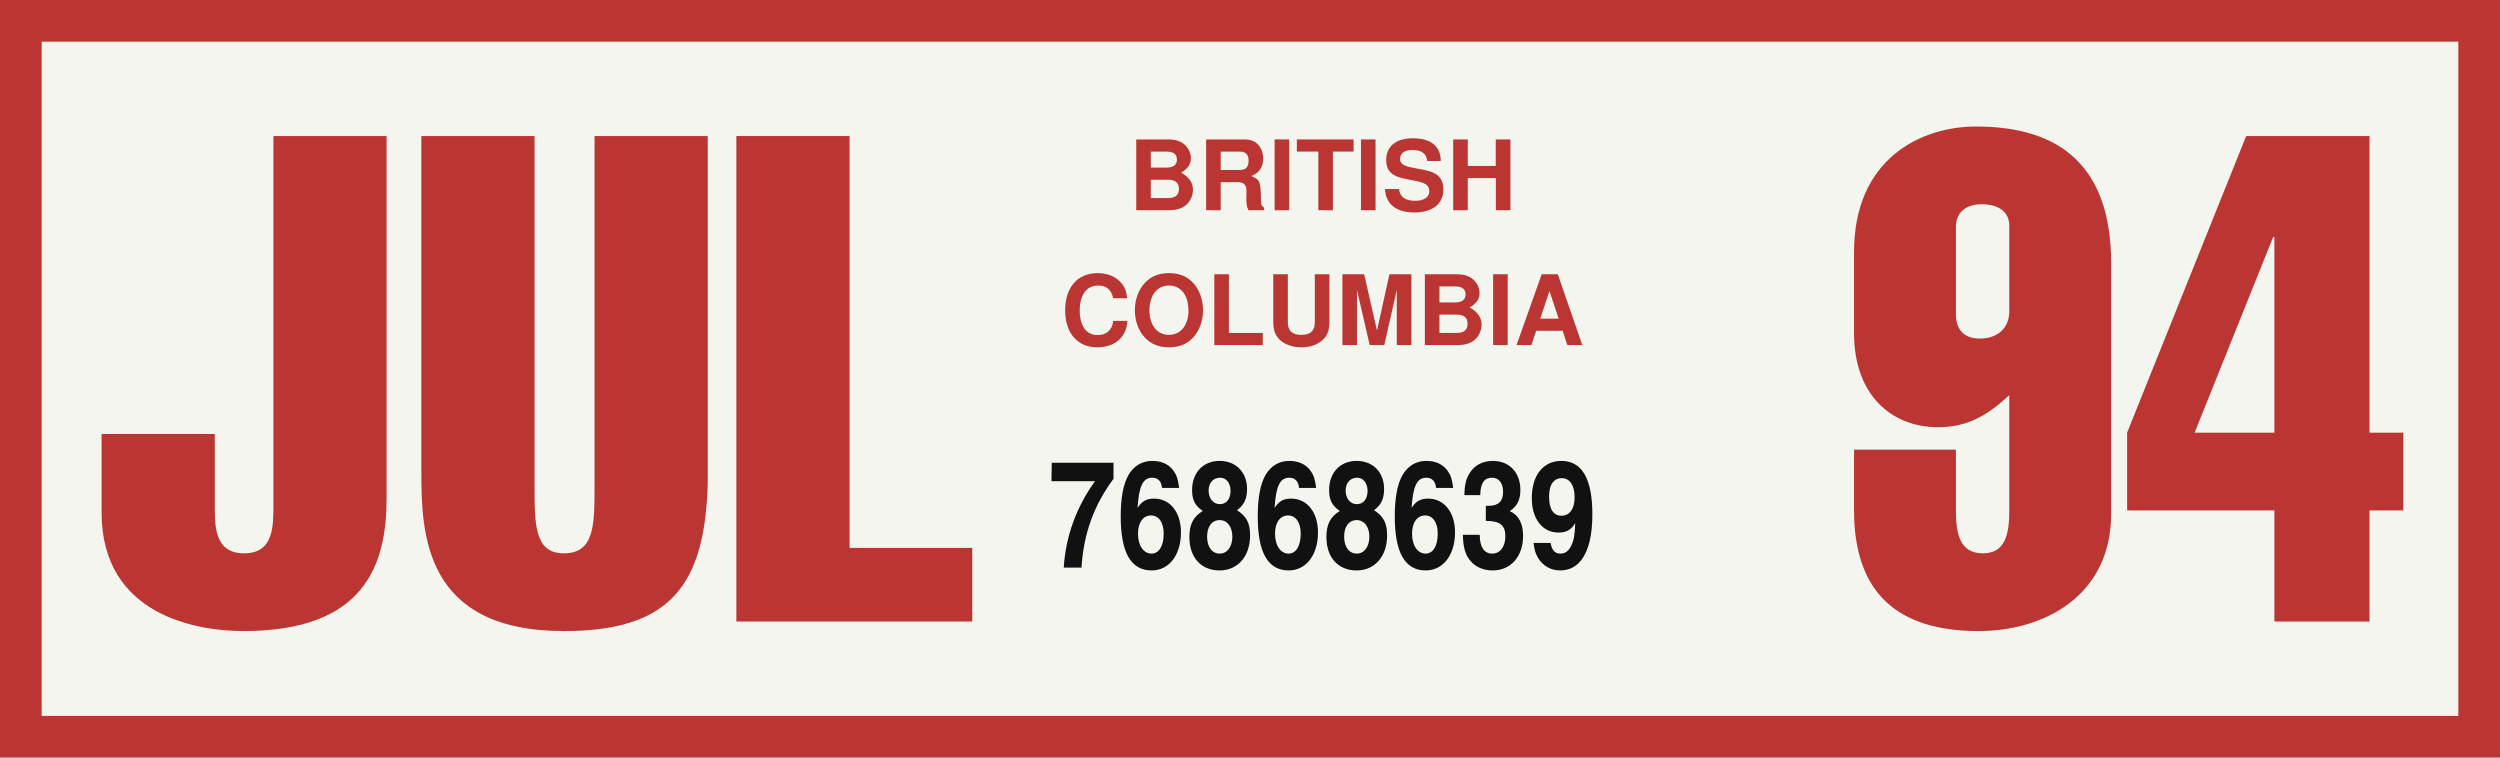
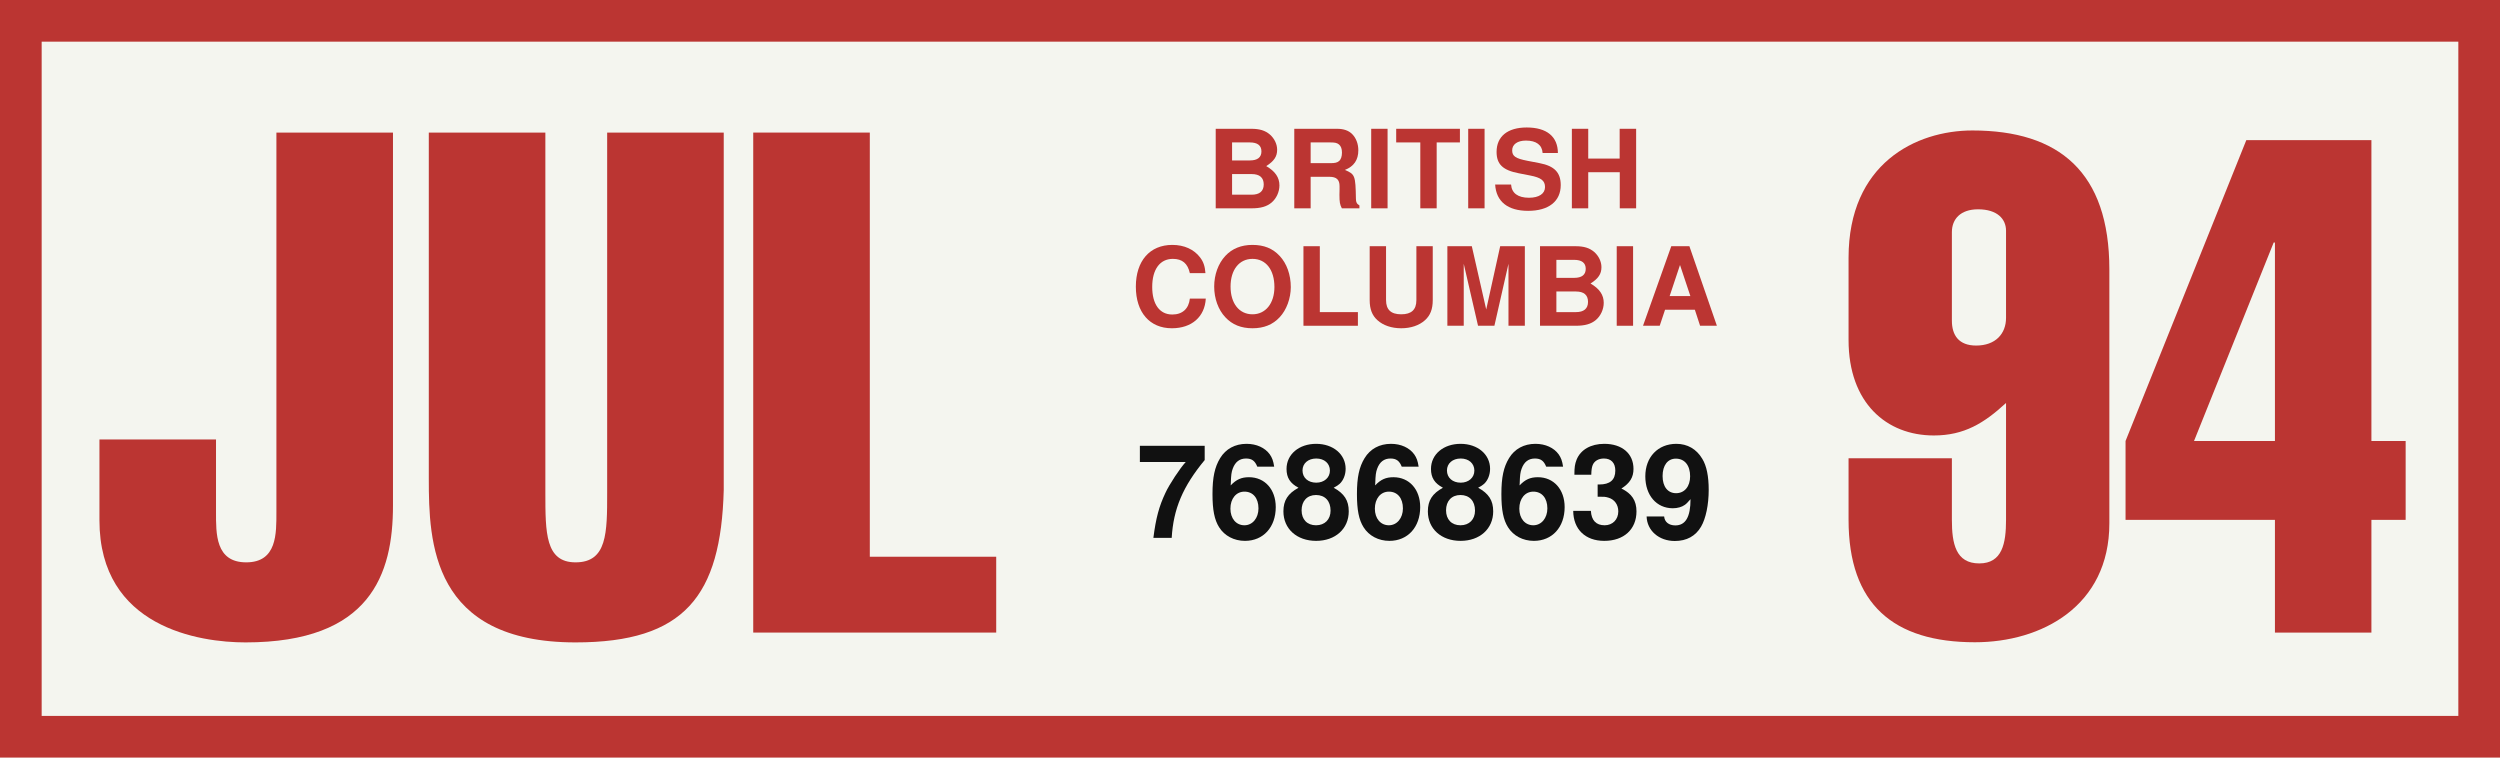
<svg xmlns="http://www.w3.org/2000/svg" viewBox="0 0 330 100" width="330" height="100">
-   <g data-role="renewal-decal" data-accuracy="photograph-reviewed reconstruction; font and colour approximate" data-printing-system="bordered" data-placement="rear">
+   <g data-role="renewal-decal" data-accuracy="photograph-reviewed reconstruction; font and colour approximate" data-printing-system="bordered" data-typography-review="1994" data-font-evidence="visual candidates; historical font identity unconfirmed" data-placement="rear">
    <rect x="0" y="0" width="330" height="100" rx="0" fill="#f4f5ef" />
    <rect x="2.75" y="2.75" width="324.5" height="94.5" fill="none" stroke="#bb3532" stroke-width="5.5" />
    <g data-role="decal-month" data-die="bc-decal-print-heavy-month-wide" data-fit="natural" role="img" aria-label="JUL">
-       <g transform="translate(11.88 17.96) scale(0.6408)" fill="none" stroke="#bb3532" stroke-width="0" stroke-linecap="square" stroke-linejoin="round">
+       <g transform="translate(11.55 17.5) scale(0.66)" fill="none" stroke="#bb3532" stroke-width="0" stroke-linecap="square" stroke-linejoin="round">
        <g transform="translate(0 0)" data-character="J" fill="#bb3532" stroke="none" fill-rule="evenodd">
          <path d="M37.781 0.0V75.843C37.781 80.197 37.921 85.955 31.742 85.955C25.562 85.955 25.702 80.197 25.702 75.843V61.376H2.388V77.528C2.388 99.017 22.472 101.966 31.601 101.966C56.601 101.966 61.096 88.343 61.096 74.579V0.0Z" />
        </g>
        <g transform="translate(65.169 0)" data-character="U" fill="#bb3532" stroke="none" fill-rule="evenodd">
          <path d="M62.079 0.0H38.764V72.051C38.764 80.056 38.764 85.955 32.444 85.955C26.404 85.955 26.404 80.056 26.404 72.051V0.0H3.09V69.242C3.09 81.882 3.652 101.966 32.444 101.966C54.213 101.966 61.517 92.697 62.079 71.489Z" />
        </g>
        <g transform="translate(130.338 0)" data-character="L" fill="#bb3532" stroke="none" fill-rule="evenodd">
          <path d="M51.404 100.0V84.831H26.124V0.0H2.809V100.0Z" />
        </g>
      </g>
    </g>
    <g data-role="decal-year" data-die="bc-decal-print-heavy-year-wide" data-fit="natural" role="img" aria-label="94">
-       <g transform="translate(242.952 17.96) scale(0.6408)" fill="none" stroke="#bb3532" stroke-width="0" stroke-linecap="square" stroke-linejoin="round">
+       <g transform="translate(242.202 18.5) scale(0.65)" fill="none" stroke="#bb3532" stroke-width="0" stroke-linecap="square" stroke-linejoin="round">
        <g transform="translate(0 0)" data-character="9" fill="#bb3532" stroke="none" fill-rule="evenodd">
          <path d="M2.781 64.607V77.107C2.781 94.242 11.882 101.966 28.441 101.966C41.966 101.966 55.744 94.663 55.744 77.809V26.264C55.744 6.461 45.506 -1.966 27.935 -1.966C16.433 -1.966 2.781 4.775 2.781 23.876V40.59C2.781 53.371 10.492 59.972 20.098 59.972C26.292 59.972 30.337 57.444 34.761 53.371V77.107C34.761 81.882 34.003 85.955 29.326 85.955C24.522 85.955 23.764 81.882 23.764 77.107V64.607ZM28.694 41.713C25.154 41.713 23.764 39.607 23.764 36.657V18.68C23.764 16.011 25.534 14.045 29.073 14.045C32.992 14.045 34.761 16.011 34.761 18.399V36.096C34.761 39.326 32.612 41.713 28.694 41.713Z" />
        </g>
        <g transform="translate(58.652 0)" data-character="4" fill="#bb3532" stroke="none" fill-rule="evenodd">
          <path d="M0.379 77.107H30.716V100.0H50.309V77.107H57.261V61.096H50.309V0.0H24.902L0.379 61.096ZM30.463 20.787H30.716V61.096H14.284Z" />
        </g>
      </g>
    </g>
    <g data-role="decal-legend" data-die="bc-decal-print-normal" data-fit="natural" role="img" aria-label="BRITISH">
-       <g transform="translate(148.932 18.405) scale(0.09345)" fill="none" stroke="#bb3532" stroke-width="0" stroke-linecap="square" stroke-linejoin="round">
+       <g transform="translate(159.293 17) scale(0.105)" fill="none" stroke="#bb3532" stroke-width="0" stroke-linecap="square" stroke-linejoin="round">
        <g transform="translate(0 0)" data-character="B" fill="#bb3532" stroke="none" fill-rule="evenodd">
          <path d="M11.248 100.0H56.241C67.764 100.0 75.446 97.805 81.481 92.73C87.517 87.654 91.358 79.287 91.358 71.193C91.358 61.317 86.145 53.498 74.76 46.914C84.636 40.604 88.477 34.842 88.477 26.337C88.477 19.342 85.048 12.209 79.424 7.27C73.525 2.195 66.529 0.0 55.83 0.0H11.248ZM31.824 17.147H54.184C63.786 17.147 68.724 20.988 68.724 28.395C68.724 35.94 63.786 39.781 54.184 39.781H31.824ZM31.824 56.927H56.379C66.392 56.927 71.605 61.317 71.605 69.959C71.605 78.464 66.392 82.853 56.379 82.853H31.824Z" />
        </g>
        <g transform="translate(99.04 0)" data-character="R" fill="#bb3532" stroke="none" fill-rule="evenodd">
          <path d="M31.55 60.357H55.144C64.06 60.357 67.901 63.923 67.901 72.154V76.269C67.764 78.875 67.764 81.344 67.764 82.853C67.764 92.318 68.313 95.199 70.782 100.0H92.867V96.296C89.712 94.513 88.477 92.455 88.477 88.066C87.929 58.573 87.38 57.202 74.623 51.715C85.871 47.325 91.495 39.232 91.495 27.023C91.495 19.067 88.752 11.797 83.951 6.859C79.424 2.195 73.114 0.0 64.609 0.0H10.974V100.0H31.55ZM31.55 43.21V17.147H56.379C62.277 17.147 64.609 17.695 67.215 19.753C69.684 21.811 70.919 25.24 70.919 29.904C70.919 34.705 69.684 38.546 67.215 40.604C64.883 42.524 62.277 43.21 56.379 43.21Z" />
        </g>
        <g transform="translate(198.08 0)" data-character="I" fill="#bb3532" stroke="none" fill-rule="evenodd">
          <path d="M29.218 0.0H8.642V100.0H29.218Z" />
        </g>
        <g transform="translate(236.214 0)" data-character="T" fill="#bb3532" stroke="none" fill-rule="evenodd">
          <path d="M52.812 17.147H82.03V0.0H1.92V17.147H32.236V100.0H52.812Z" />
        </g>
        <g transform="translate(320.027 0)" data-character="I" fill="#bb3532" stroke="none" fill-rule="evenodd">
          <path d="M29.218 0.0H8.642V100.0H29.218Z" />
        </g>
        <g transform="translate(358.161 0)" data-character="S" fill="#bb3532" stroke="none" fill-rule="evenodd">
          <path d="M83.265 30.453C83.128 9.739 69.273 -1.646 44.033 -1.646C20.027 -1.646 6.173 9.602 6.173 29.081C6.173 44.582 13.992 52.126 34.294 55.967L48.285 58.711C62.003 61.317 67.078 65.158 67.078 73.251C67.078 81.619 59.396 86.694 46.914 86.694C32.922 86.694 25.103 80.796 24.417 70.096H4.39C5.624 91.495 20.302 103.155 45.816 103.155C71.605 103.155 86.831 91.221 86.831 70.782C86.831 55.007 78.875 46.776 60.357 43.21L44.719 40.192C30.041 37.311 25.789 34.431 25.789 27.16C25.789 19.616 32.373 14.815 43.073 14.815C56.104 14.815 63.374 20.302 64.06 30.453Z" />
        </g>
        <g transform="translate(449.656 0)" data-character="H" fill="#bb3532" stroke="none" fill-rule="evenodd">
          <path d="M69.547 54.595V100.0H90.123V0.0H69.41V37.449H29.904V0.0H9.328V100.0H29.904V54.595Z" />
        </g>
      </g>
    </g>
    <g data-role="decal-legend" data-die="bc-decal-print-normal" data-fit="natural" role="img" aria-label="COLUMBIA">
-       <g transform="translate(140.036 36.205) scale(0.09345)" fill="none" stroke="#bb3532" stroke-width="0" stroke-linecap="square" stroke-linejoin="round">
+       <g transform="translate(149.298 32.5) scale(0.105)" fill="none" stroke="#bb3532" stroke-width="0" stroke-linecap="square" stroke-linejoin="round">
        <g transform="translate(0 0)" data-character="C" fill="#bb3532" stroke="none" fill-rule="evenodd">
          <path d="M93.553 33.882C92.867 25.24 91.084 19.753 86.831 14.129C79.15 3.978 66.804 -1.646 51.852 -1.646C23.594 -1.646 6.036 18.519 6.036 50.892C6.036 83.128 23.457 103.155 51.303 103.155C76.269 103.155 92.73 88.752 93.964 65.844H73.937C72.565 78.601 64.609 85.871 51.852 85.871C35.94 85.871 26.612 72.977 26.612 51.166C26.612 29.081 36.351 15.912 52.538 15.912C64.472 15.912 71.193 21.674 73.937 33.882Z" />
        </g>
        <g transform="translate(99.04 0)" data-character="O" fill="#bb3532" stroke="none" fill-rule="evenodd">
          <path d="M53.498 -1.646C39.506 -1.646 27.984 3.018 19.479 12.209C10.562 21.811 5.487 35.802 5.487 50.754C5.487 65.706 10.562 79.835 19.479 89.3C28.121 98.628 39.369 103.155 53.635 103.155C67.901 103.155 79.15 98.628 87.791 89.3C96.433 80.11 101.783 65.569 101.783 51.44C101.783 35.802 96.708 21.674 87.791 12.209C79.012 2.743 68.038 -1.646 53.498 -1.646ZM53.635 15.912C70.508 15.912 81.207 29.63 81.207 51.303C81.207 71.879 70.096 85.597 53.635 85.597C36.9 85.597 26.063 71.879 26.063 50.754C26.063 29.63 36.9 15.912 53.635 15.912Z" />
        </g>
        <g transform="translate(205.762 0)" data-character="L" fill="#bb3532" stroke="none" fill-rule="evenodd">
          <path d="M31.55 0.0H10.974V100.0H79.424V82.853H31.55Z" />
        </g>
        <g transform="translate(289.575 0)" data-character="U" fill="#bb3532" stroke="none" fill-rule="evenodd">
          <path d="M69.136 0.0V67.764C69.136 79.835 62.963 85.597 50.069 85.597C37.174 85.597 31.001 79.835 31.001 67.764V0.0H10.425V67.764C10.425 79.012 13.443 86.968 20.165 93.004C27.435 99.588 37.997 103.155 50.069 103.155C62.14 103.155 72.702 99.588 79.973 93.004C86.694 86.968 89.712 79.012 89.712 67.764V0.0Z" />
        </g>
        <g transform="translate(388.615 0)" data-character="M" fill="#bb3532" stroke="none" fill-rule="evenodd">
          <path d="M29.63 22.085 47.599 100.0H68.176L85.871 22.085V100.0H106.447V0.0H75.446L57.888 79.561L39.781 0.0H9.053V100.0H29.63Z" />
        </g>
        <g transform="translate(502.881 0)" data-character="B" fill="#bb3532" stroke="none" fill-rule="evenodd">
          <path d="M11.248 100.0H56.241C67.764 100.0 75.446 97.805 81.481 92.73C87.517 87.654 91.358 79.287 91.358 71.193C91.358 61.317 86.145 53.498 74.76 46.914C84.636 40.604 88.477 34.842 88.477 26.337C88.477 19.342 85.048 12.209 79.424 7.27C73.525 2.195 66.529 0.0 55.83 0.0H11.248ZM31.824 17.147H54.184C63.786 17.147 68.724 20.988 68.724 28.395C68.724 35.94 63.786 39.781 54.184 39.781H31.824ZM31.824 56.927H56.379C66.392 56.927 71.605 61.317 71.605 69.959C71.605 78.464 66.392 82.853 56.379 82.853H31.824Z" />
        </g>
        <g transform="translate(601.921 0)" data-character="I" fill="#bb3532" stroke="none" fill-rule="evenodd">
          <path d="M29.218 0.0H8.642V100.0H29.218Z" />
        </g>
        <g transform="translate(640.055 0)" data-character="A" fill="#bb3532" stroke="none" fill-rule="evenodd">
          <path d="M68.724 79.835 75.309 100.0H96.433L61.866 0.0H39.095L3.567 100.0H24.554L31.276 79.835ZM63.1 62.689H37.037L50.069 23.594Z" />
        </g>
      </g>
    </g>
-     <g data-role="decal-serial" data-die="bc-decal-print-control-bold" data-fit="natural" role="img" aria-label="76868639">
-       <g transform="translate(138.395 60.68) scale(0.1424)" fill="none" stroke="#111111" stroke-width="0" stroke-linecap="square" stroke-linejoin="round">
+     <g data-role="decal-serial" data-die="bc-decal-print-normal" data-fit="natural" role="img" aria-label="76868639">
+       <g transform="translate(149.966 58.5) scale(0.125)" fill="none" stroke="#111111" stroke-width="0" stroke-linecap="square" stroke-linejoin="round">
        <g transform="translate(0 0)" data-character="7" fill="#111111" stroke="none" fill-rule="evenodd">
-           <path d="M60.306 2.786H3.064L2.786 19.916H43.175C25.905 43.733 15.877 71.309 14.206 100.0H30.641C32.591 68.663 42.061 42.34 60.306 17.688Z" />
+           <path d="M72.428 2.743H3.978V19.89H52.401C46.502 26.2 34.842 43.896 31.001 52.401C24.28 66.529 20.85 79.287 18.244 100.0H37.586C39.369 69.273 49.383 45.679 72.428 17.833Z" />
        </g>
-         <g transform="translate(63.51 0)" data-character="6" fill="#111111" stroke="none" fill-rule="evenodd">
-           <path d="M57.66 26.184C56.407 17.409 55.432 14.485 52.368 10.167C48.189 4.318 41.365 1.114 32.73 1.114C23.259 1.114 15.599 5.71 10.585 14.345C5.85 22.841 3.482 35.237 3.482 52.507C3.482 86.212 12.953 102.646 32.173 102.646C48.329 102.646 59.331 88.301 59.331 67.409C59.331 48.747 49.304 36.072 34.401 36.072C27.298 36.072 23.12 38.44 19.081 44.708C20.334 24.513 24.095 16.713 32.591 16.713C38.022 16.713 41.086 19.777 41.783 26.184ZM31.616 51.671C38.719 51.671 43.315 58.217 43.315 68.524C43.315 79.944 38.997 87.047 32.033 87.047C24.652 87.047 19.499 79.526 19.499 68.663C19.499 58.217 24.234 51.671 31.616 51.671Z" />
+         <g transform="translate(76.269 0)" data-character="6" fill="#111111" stroke="none" fill-rule="evenodd">
+           <path d="M69.547 24.829C68.587 18.519 67.353 15.364 64.883 11.797C59.808 4.801 50.892 0.686 40.329 0.686C28.258 0.686 18.381 6.036 12.483 15.775C6.722 25.24 4.39 36.077 4.39 53.772C4.39 70.508 6.447 80.933 11.385 88.752C17.01 97.805 27.16 103.155 38.683 103.155C58.025 103.155 71.193 88.752 71.193 67.49C71.193 48.834 59.671 35.94 42.936 35.94C34.979 35.94 29.63 38.272 23.594 44.582L23.731 42.524C24.005 33.471 24.417 30.59 25.789 26.886C28.395 19.753 33.059 16.187 39.781 16.187C45.953 16.187 49.246 18.656 51.715 24.829ZM38.134 51.166C47.188 51.166 52.949 58.025 52.949 68.861C52.949 79.15 46.639 86.694 38.134 86.694C29.355 86.694 23.32 79.561 23.32 69.136C23.32 58.573 29.355 51.166 38.134 51.166Z" />
        </g>
-         <g transform="translate(127.02 0)" data-character="8" fill="#111111" stroke="none" fill-rule="evenodd">
-           <path d="M47.772 46.797C54.318 42.061 57.103 36.212 57.103 27.159C57.103 11.699 46.797 1.114 31.616 1.114C16.435 1.114 6.128 11.978 6.128 28.134C6.128 37.326 8.914 42.758 16.017 47.493C7.103 53.064 3.621 60.028 3.621 71.727C3.621 90.669 14.485 102.646 31.616 102.646C48.468 102.646 59.889 89.694 59.889 70.195C59.889 58.774 56.685 52.646 47.772 46.797ZM32.173 16.713C37.883 16.713 41.783 21.727 41.783 28.969C41.783 36.351 37.883 41.226 31.894 41.226C25.766 41.226 21.448 35.933 21.448 28.691C21.448 21.448 25.627 16.713 32.173 16.713ZM31.755 55.989C38.719 55.989 43.454 62.256 43.454 71.309C43.454 80.641 38.719 87.047 31.755 87.047C24.652 87.047 20.056 80.919 20.056 71.309C20.056 61.838 24.513 55.989 31.755 55.989Z" />
+         <g transform="translate(152.538 0)" data-character="8" fill="#111111" stroke="none" fill-rule="evenodd">
+           <path d="M56.104 47.051C59.396 45.267 60.905 44.307 62.414 42.936C66.392 39.232 68.724 33.333 68.724 27.023C68.724 11.797 55.556 0.686 37.586 0.686C19.479 0.686 6.31 11.797 6.31 27.16C6.31 36.488 10.151 42.387 18.93 47.051C7.682 53.224 3.018 60.494 3.018 72.016C3.018 90.398 17.147 103.155 37.586 103.155C57.888 103.155 72.016 90.398 72.016 72.016C72.016 60.494 67.353 53.224 56.104 47.051ZM37.723 16.187C46.228 16.187 52.126 21.399 52.126 28.944C52.126 36.351 46.091 41.701 37.723 41.701C29.081 41.701 23.182 36.488 23.182 28.807C23.182 21.399 29.081 16.187 37.723 16.187ZM37.449 54.733C46.914 54.733 52.812 61.043 52.812 71.193C52.812 80.521 46.776 86.694 37.449 86.694C28.121 86.694 22.222 80.521 22.222 70.919C22.222 61.043 28.121 54.733 37.449 54.733Z" />
        </g>
-         <g transform="translate(190.53 0)" data-character="6" fill="#111111" stroke="none" fill-rule="evenodd">
-           <path d="M57.66 26.184C56.407 17.409 55.432 14.485 52.368 10.167C48.189 4.318 41.365 1.114 32.73 1.114C23.259 1.114 15.599 5.71 10.585 14.345C5.85 22.841 3.482 35.237 3.482 52.507C3.482 86.212 12.953 102.646 32.173 102.646C48.329 102.646 59.331 88.301 59.331 67.409C59.331 48.747 49.304 36.072 34.401 36.072C27.298 36.072 23.12 38.44 19.081 44.708C20.334 24.513 24.095 16.713 32.591 16.713C38.022 16.713 41.086 19.777 41.783 26.184ZM31.616 51.671C38.719 51.671 43.315 58.217 43.315 68.524C43.315 79.944 38.997 87.047 32.033 87.047C24.652 87.047 19.499 79.526 19.499 68.663C19.499 58.217 24.234 51.671 31.616 51.671Z" />
+         <g transform="translate(228.807 0)" data-character="6" fill="#111111" stroke="none" fill-rule="evenodd">
+           <path d="M69.547 24.829C68.587 18.519 67.353 15.364 64.883 11.797C59.808 4.801 50.892 0.686 40.329 0.686C28.258 0.686 18.381 6.036 12.483 15.775C6.722 25.24 4.39 36.077 4.39 53.772C4.39 70.508 6.447 80.933 11.385 88.752C17.01 97.805 27.16 103.155 38.683 103.155C58.025 103.155 71.193 88.752 71.193 67.49C71.193 48.834 59.671 35.94 42.936 35.94C34.979 35.94 29.63 38.272 23.594 44.582L23.731 42.524C24.005 33.471 24.417 30.59 25.789 26.886C28.395 19.753 33.059 16.187 39.781 16.187C45.953 16.187 49.246 18.656 51.715 24.829ZM38.134 51.166C47.188 51.166 52.949 58.025 52.949 68.861C52.949 79.15 46.639 86.694 38.134 86.694C29.355 86.694 23.32 79.561 23.32 69.136C23.32 58.573 29.355 51.166 38.134 51.166Z" />
        </g>
-         <g transform="translate(254.04 0)" data-character="8" fill="#111111" stroke="none" fill-rule="evenodd">
-           <path d="M47.772 46.797C54.318 42.061 57.103 36.212 57.103 27.159C57.103 11.699 46.797 1.114 31.616 1.114C16.435 1.114 6.128 11.978 6.128 28.134C6.128 37.326 8.914 42.758 16.017 47.493C7.103 53.064 3.621 60.028 3.621 71.727C3.621 90.669 14.485 102.646 31.616 102.646C48.468 102.646 59.889 89.694 59.889 70.195C59.889 58.774 56.685 52.646 47.772 46.797ZM32.173 16.713C37.883 16.713 41.783 21.727 41.783 28.969C41.783 36.351 37.883 41.226 31.894 41.226C25.766 41.226 21.448 35.933 21.448 28.691C21.448 21.448 25.627 16.713 32.173 16.713ZM31.755 55.989C38.719 55.989 43.454 62.256 43.454 71.309C43.454 80.641 38.719 87.047 31.755 87.047C24.652 87.047 20.056 80.919 20.056 71.309C20.056 61.838 24.513 55.989 31.755 55.989Z" />
+         <g transform="translate(305.076 0)" data-character="8" fill="#111111" stroke="none" fill-rule="evenodd">
+           <path d="M56.104 47.051C59.396 45.267 60.905 44.307 62.414 42.936C66.392 39.232 68.724 33.333 68.724 27.023C68.724 11.797 55.556 0.686 37.586 0.686C19.479 0.686 6.31 11.797 6.31 27.16C6.31 36.488 10.151 42.387 18.93 47.051C7.682 53.224 3.018 60.494 3.018 72.016C3.018 90.398 17.147 103.155 37.586 103.155C57.888 103.155 72.016 90.398 72.016 72.016C72.016 60.494 67.353 53.224 56.104 47.051ZM37.723 16.187C46.228 16.187 52.126 21.399 52.126 28.944C52.126 36.351 46.091 41.701 37.723 41.701C29.081 41.701 23.182 36.488 23.182 28.807C23.182 21.399 29.081 16.187 37.723 16.187ZM37.449 54.733C46.914 54.733 52.812 61.043 52.812 71.193C52.812 80.521 46.776 86.694 37.449 86.694C28.121 86.694 22.222 80.521 22.222 70.919C22.222 61.043 28.121 54.733 37.449 54.733Z" />
        </g>
-         <g transform="translate(317.55 0)" data-character="6" fill="#111111" stroke="none" fill-rule="evenodd">
-           <path d="M57.66 26.184C56.407 17.409 55.432 14.485 52.368 10.167C48.189 4.318 41.365 1.114 32.73 1.114C23.259 1.114 15.599 5.71 10.585 14.345C5.85 22.841 3.482 35.237 3.482 52.507C3.482 86.212 12.953 102.646 32.173 102.646C48.329 102.646 59.331 88.301 59.331 67.409C59.331 48.747 49.304 36.072 34.401 36.072C27.298 36.072 23.12 38.44 19.081 44.708C20.334 24.513 24.095 16.713 32.591 16.713C38.022 16.713 41.086 19.777 41.783 26.184ZM31.616 51.671C38.719 51.671 43.315 58.217 43.315 68.524C43.315 79.944 38.997 87.047 32.033 87.047C24.652 87.047 19.499 79.526 19.499 68.663C19.499 58.217 24.234 51.671 31.616 51.671Z" />
+         <g transform="translate(381.345 0)" data-character="6" fill="#111111" stroke="none" fill-rule="evenodd">
+           <path d="M69.547 24.829C68.587 18.519 67.353 15.364 64.883 11.797C59.808 4.801 50.892 0.686 40.329 0.686C28.258 0.686 18.381 6.036 12.483 15.775C6.722 25.24 4.39 36.077 4.39 53.772C4.39 70.508 6.447 80.933 11.385 88.752C17.01 97.805 27.16 103.155 38.683 103.155C58.025 103.155 71.193 88.752 71.193 67.49C71.193 48.834 59.671 35.94 42.936 35.94C34.979 35.94 29.63 38.272 23.594 44.582L23.731 42.524C24.005 33.471 24.417 30.59 25.789 26.886C28.395 19.753 33.059 16.187 39.781 16.187C45.953 16.187 49.246 18.656 51.715 24.829ZM38.134 51.166C47.188 51.166 52.949 58.025 52.949 68.861C52.949 79.15 46.639 86.694 38.134 86.694C29.355 86.694 23.32 79.561 23.32 69.136C23.32 58.573 29.355 51.166 38.134 51.166Z" />
        </g>
-         <g transform="translate(381.06 0)" data-character="3" fill="#111111" stroke="none" fill-rule="evenodd">
-           <path d="M24.373 56.685C37.604 56.825 42.479 60.724 42.479 71.031C42.479 80.641 37.604 87.047 30.362 87.047C23.12 87.047 18.942 81.337 18.802 70.891L18.663 69.638H3.064C3.482 81.616 5.292 88.022 10.028 93.733C14.624 99.443 22.145 102.646 30.78 102.646C47.493 102.646 58.914 89.694 58.914 70.752C58.914 59.053 54.735 51.253 46.518 47.632C53.343 43.315 56.407 37.326 56.407 28.134C56.407 11.838 46.24 1.114 30.78 1.114C21.17 1.114 13.37 5.432 9.053 12.953C5.85 18.384 4.735 23.259 4.457 32.869H19.22C19.359 21.866 22.841 16.713 30.084 16.713C36.49 16.713 40.39 21.727 40.39 29.805C40.39 38.579 36.072 42.758 26.88 42.758H24.373Z" />
+         <g transform="translate(457.614 0)" data-character="3" fill="#111111" stroke="none" fill-rule="evenodd">
+           <path d="M29.767 56.516C37.174 56.516 37.586 56.516 41.015 57.476C47.462 59.259 51.578 64.883 51.578 72.016C51.578 80.658 45.542 86.694 37.174 86.694C28.121 86.694 23.182 81.481 22.634 71.468H3.978C4.115 90.947 16.735 103.155 36.763 103.155C57.476 103.155 70.782 90.947 70.782 72.016C70.782 60.631 65.844 53.224 54.87 47.874C63.786 42.25 67.627 36.077 67.627 27.16C67.627 10.974 55.556 0.686 36.763 0.686C22.634 0.686 11.797 6.859 7.545 17.421C5.761 22.085 5.213 25.24 5.213 33.333H23.045C23.182 28.121 23.594 25.514 24.554 23.045C26.337 18.793 30.727 16.187 36.351 16.187C44.033 16.187 48.422 20.85 48.422 28.944C48.422 38.82 42.798 43.621 31.413 43.621H29.767Z" />
        </g>
-         <g transform="translate(444.57 0)" data-character="9" fill="#111111" stroke="none" fill-rule="evenodd">
-           <path d="M5.153 77.159C5.85 83.565 6.825 86.63 9.053 90.669C13.51 98.329 21.031 102.646 29.944 102.646C37.604 102.646 44.29 99.443 49.025 93.454C56.128 84.54 59.61 70.474 59.61 50.557C59.61 17.688 50.0 1.114 30.919 1.114C14.067 1.114 3.482 14.345 3.482 35.655C3.482 54.875 13.37 67.549 28.134 67.549C35.515 67.549 39.972 65.042 43.733 58.774C43.315 69.638 42.479 74.93 40.111 79.526C37.744 84.68 34.401 87.047 30.084 87.047C24.93 87.047 22.145 84.123 20.891 77.159ZM31.337 17.131C38.719 17.131 43.175 23.816 43.175 34.819C43.175 45.404 38.579 51.95 31.058 51.95C23.398 51.95 19.499 45.822 19.499 33.983C19.499 23.12 23.816 17.131 31.337 17.131Z" />
+         <g transform="translate(533.883 0)" data-character="9" fill="#111111" stroke="none" fill-rule="evenodd">
+           <path d="M5.213 77.366C5.624 92.318 18.244 103.292 34.979 103.292C47.462 103.292 56.927 98.08 62.689 88.203C67.764 79.561 70.782 64.883 70.782 49.246C70.782 34.979 68.587 24.005 64.06 16.598C57.888 6.173 48.285 0.686 36.626 0.686C17.147 0.686 3.841 14.678 3.841 34.979C3.841 55.007 15.638 68.724 32.922 68.724C37.86 68.724 42.524 67.353 45.542 65.158C47.325 63.923 48.422 62.689 51.578 59.122C51.578 77.915 46.365 86.831 35.528 86.831C28.669 86.831 24.143 83.128 23.731 77.366ZM36.077 16.324C45.405 16.324 51.166 23.457 51.166 34.979C51.166 45.679 45.267 52.812 36.351 52.812C27.572 52.812 22.085 45.953 22.085 34.705C22.085 23.457 27.435 16.324 36.077 16.324Z" />
        </g>
      </g>
    </g>
  </g>
</svg>
